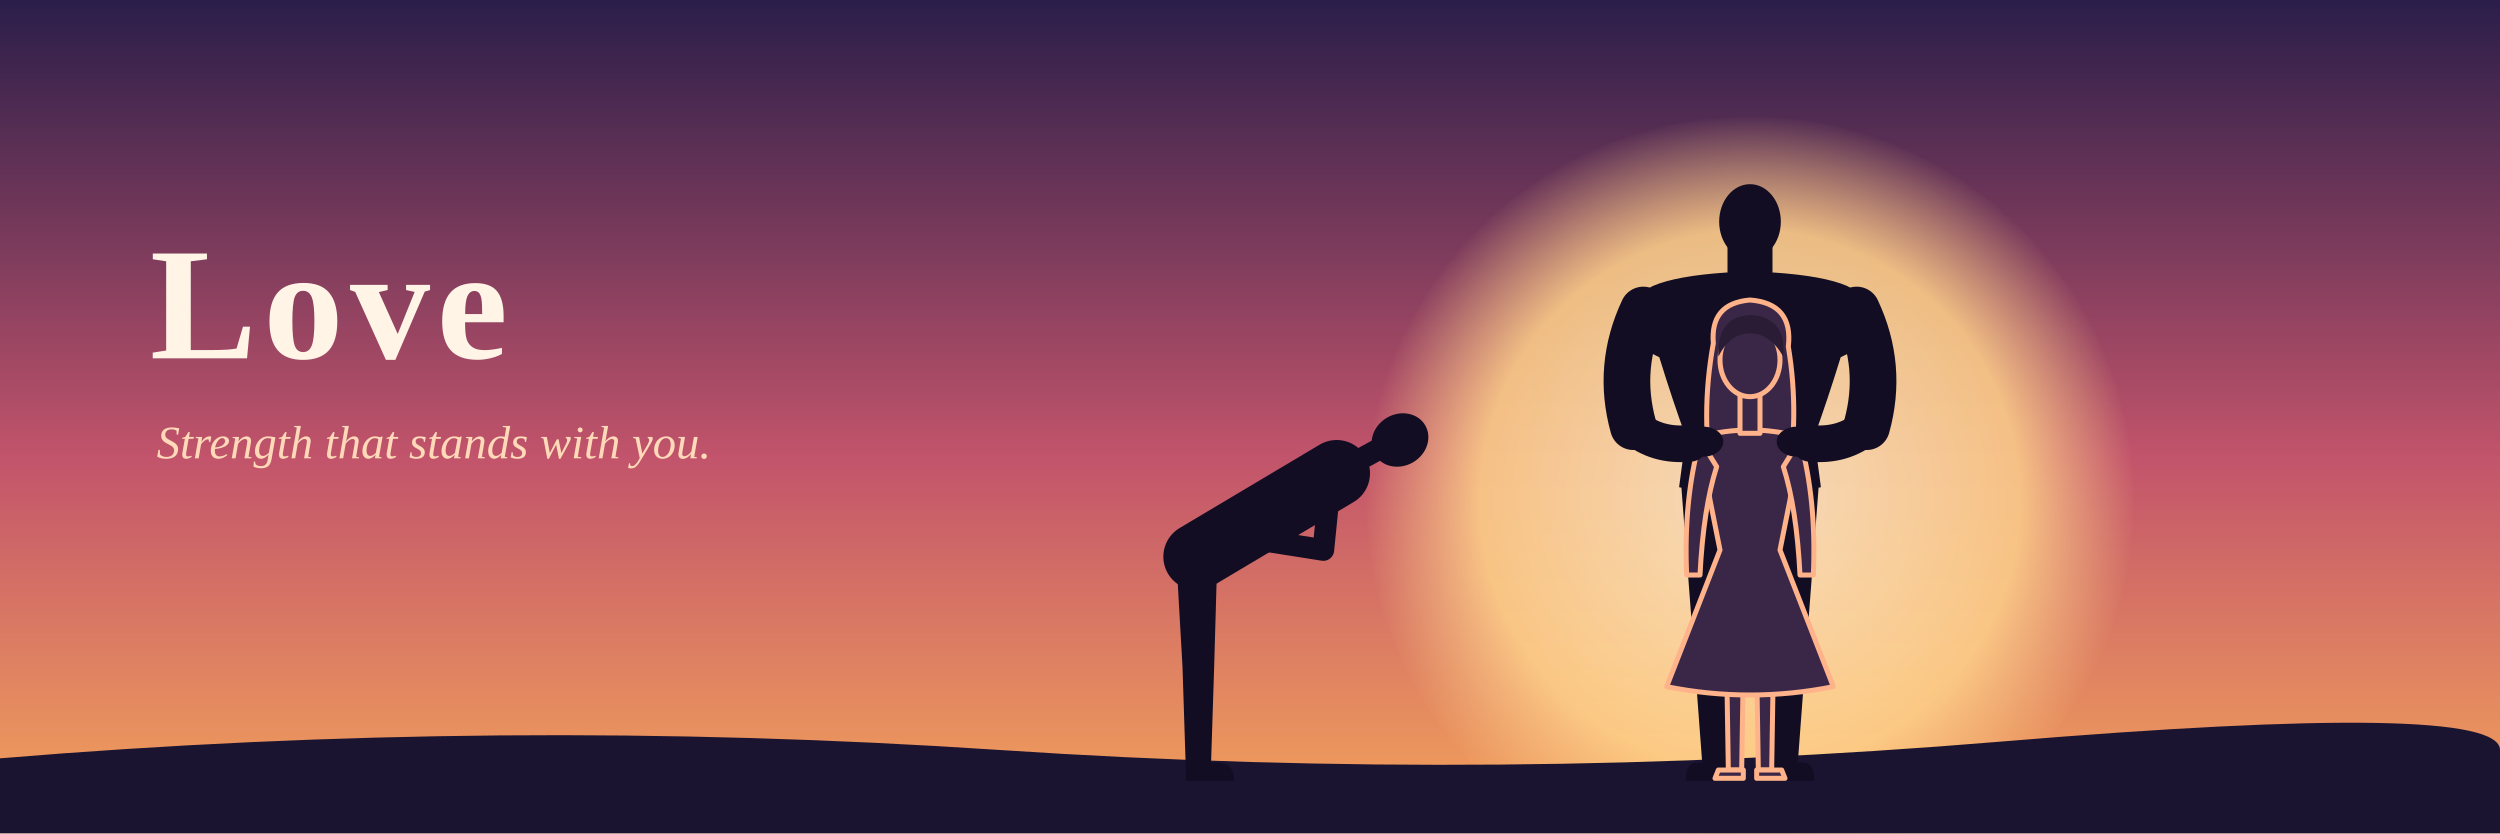
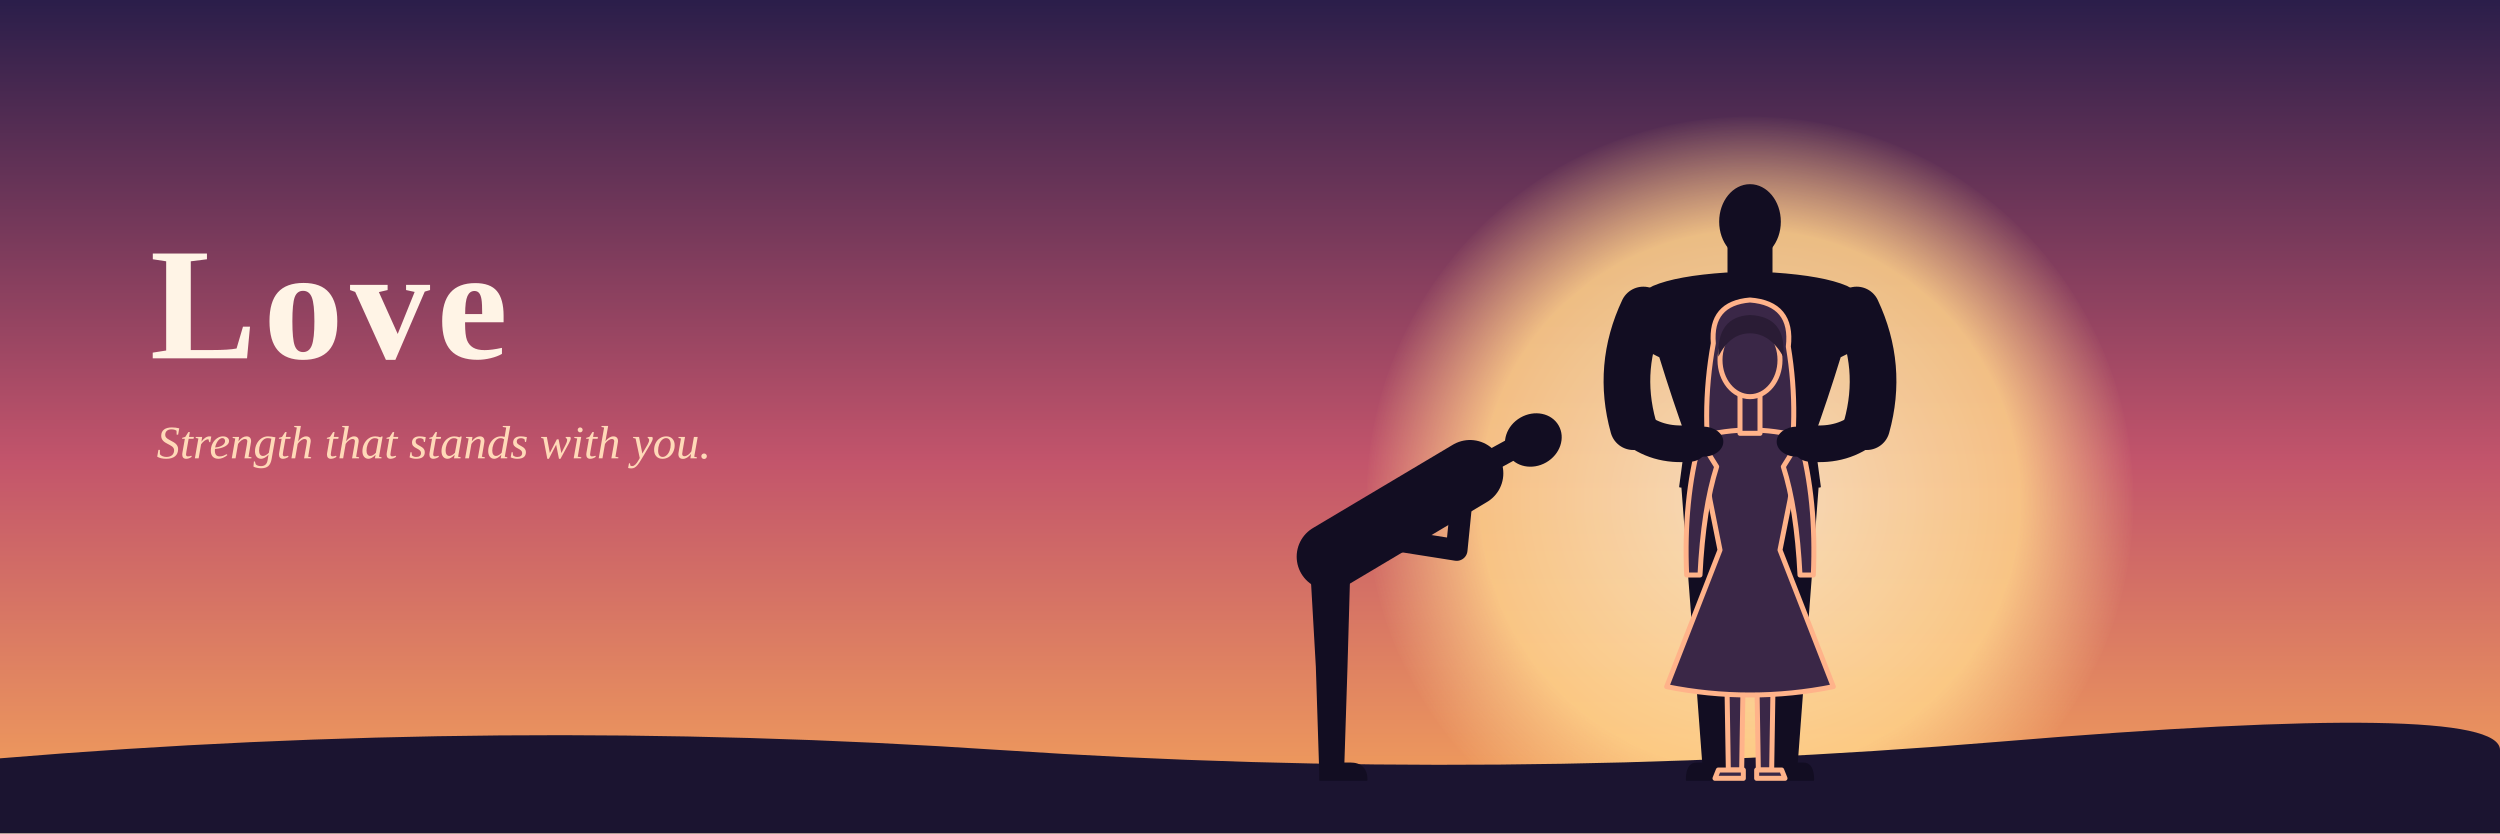
<svg xmlns="http://www.w3.org/2000/svg" viewBox="0 0 1500 500" width="1500" height="500">
  <defs>
    <linearGradient id="sky" x1="0" y1="0" x2="0" y2="1">
      <stop offset="0" stop-color="#2b1e4a" />
      <stop offset="0.55" stop-color="#c2546b" />
      <stop offset="1" stop-color="#f6a65a" />
    </linearGradient>
    <radialGradient id="sun" cx="0.5" cy="0.5" r="0.5">
      <stop offset="0" stop-color="#fff1c9" />
      <stop offset="0.7" stop-color="#ffd38a" />
      <stop offset="1" stop-color="#ffd38a" stop-opacity="0" />
    </radialGradient>
  </defs>
  <rect width="1500" height="500" fill="url(#sky)" />
  <circle cx="1050" cy="300" r="230" fill="url(#sun)" opacity="0.85" />
  <path d="M0 455 Q 300 430 600 450 T 1200 445 T 1500 450 V500 H0 Z" fill="#1b1430" />
  <g fill="#120d22" stroke="#120d22" stroke-linecap="round" stroke-linejoin="round">
    <path d="M1009 288 L1049 288 L1044 380 L1040 460 L1022 460 L1016 380 Z" />
    <path d="M1051 288 L1091 288 L1084 380 L1078 460 L1060 460 L1056 380 Z" />
    <path d="M1018 458 h26 v10 h-32 q0-10 6-10 Z" />
    <path d="M1056 458 h26 q6 0 6 10 h-32 Z" />
    <path d="M1036 164 Q1006 166 992 172 Q976 180 978 205 L996 214 Q1004 240 1012 262 L1008 292 L1092 292 L1088 262 Q1096 240 1104 214 L1122 205 Q1124 180 1108 172 Q1094 166 1064 164 Z" />
    <path d="M1037 145 h26 v24 h-26 Z" />
    <ellipse cx="1050" cy="133" rx="18" ry="22" />
    <path d="M986 186 Q970 220 980 256" stroke-width="28" fill="none" />
    <path d="M1114 186 Q1130 220 1120 256" stroke-width="28" fill="none" />
  </g>
  <g fill="#3a2747" stroke="#ffb38a" stroke-width="3" stroke-linejoin="round">
    <path d="M1028 206 Q1026 182 1050 180 Q1076 182 1073 208 Q1080 250 1072 292 L1028 292 Q1020 250 1028 206 Z" />
    <path d="M1036 400 L1046 400 L1045 462 L1037 462 Z" />
    <path d="M1054 400 L1064 400 L1063 462 L1055 462 Z" />
    <path d="M1031 462 h15 v5 h-17 Z" />
    <path d="M1054 462 h15 l2 5 h-17 Z" />
    <path d="M1020 262 Q1050 254 1080 262 L1074 300 L1068 330 L1100 412 Q1050 422 1000 412 L1032 330 L1026 300 Z" />
    <path d="M1020 264 Q1010 300 1012 345 L1020 345 Q1022 305 1030 280 Z" />
    <path d="M1080 264 Q1090 300 1088 345 L1080 345 Q1078 305 1070 280 Z" />
    <path d="M1044 236 h12 v24 h-12 Z" />
    <ellipse cx="1050" cy="216" rx="18" ry="22" />
    <path d="M1031 214 Q1030 190 1050 189 Q1072 190 1070 214 Q1062 200 1050 200 Q1038 200 1031 214 Z" stroke="none" fill="#2a1c35" />
  </g>
  <g stroke="#120d22" stroke-linecap="round" fill="#120d22">
    <path d="M980 256 Q994 268 1014 266" stroke-width="22" fill="none" />
    <path d="M1120 256 Q1106 268 1086 266" stroke-width="22" fill="none" />
    <ellipse cx="1022" cy="265" rx="12" ry="9" stroke="none" />
    <ellipse cx="1078" cy="265" rx="12" ry="9" stroke="none" />
  </g>
-   <g transform="translate(2020 0) scale(-1 1)" fill="#120d22" stroke="#120d22" stroke-linecap="round" stroke-linejoin="round">
+   <g transform="translate(2100 0) scale(-1 1)" fill="#120d22" stroke="#120d22" stroke-linecap="round" stroke-linejoin="round">
    <path d="M1290 330 L1314 330 L1310 400 L1308 462 L1294 462 L1292 400 Z" />
    <path d="M1308 458 L1308 468 L1280 468 Q1280 458 1290 458 Z" />
    <path d="M1302 334 L1218 284" stroke-width="40" fill="none" />
    <path d="M1212 280 L1190 268" stroke-width="13" fill="none" />
    <ellipse cx="1180" cy="264" rx="15" ry="17" transform="rotate(-60 1180 264)" />
    <path d="M1222 290 L1226 330 L1264 324" stroke-width="13" fill="none" />
  </g>
  <g font-family="Georgia, 'Times New Roman', serif" fill="#fff4e6">
    <text x="90" y="215" font-size="96" font-weight="bold" letter-spacing="4">Love</text>
    <text x="94" y="275" font-size="28" fill="#ffd9b8" font-style="italic">Strength that stands with you.</text>
  </g>
</svg>
